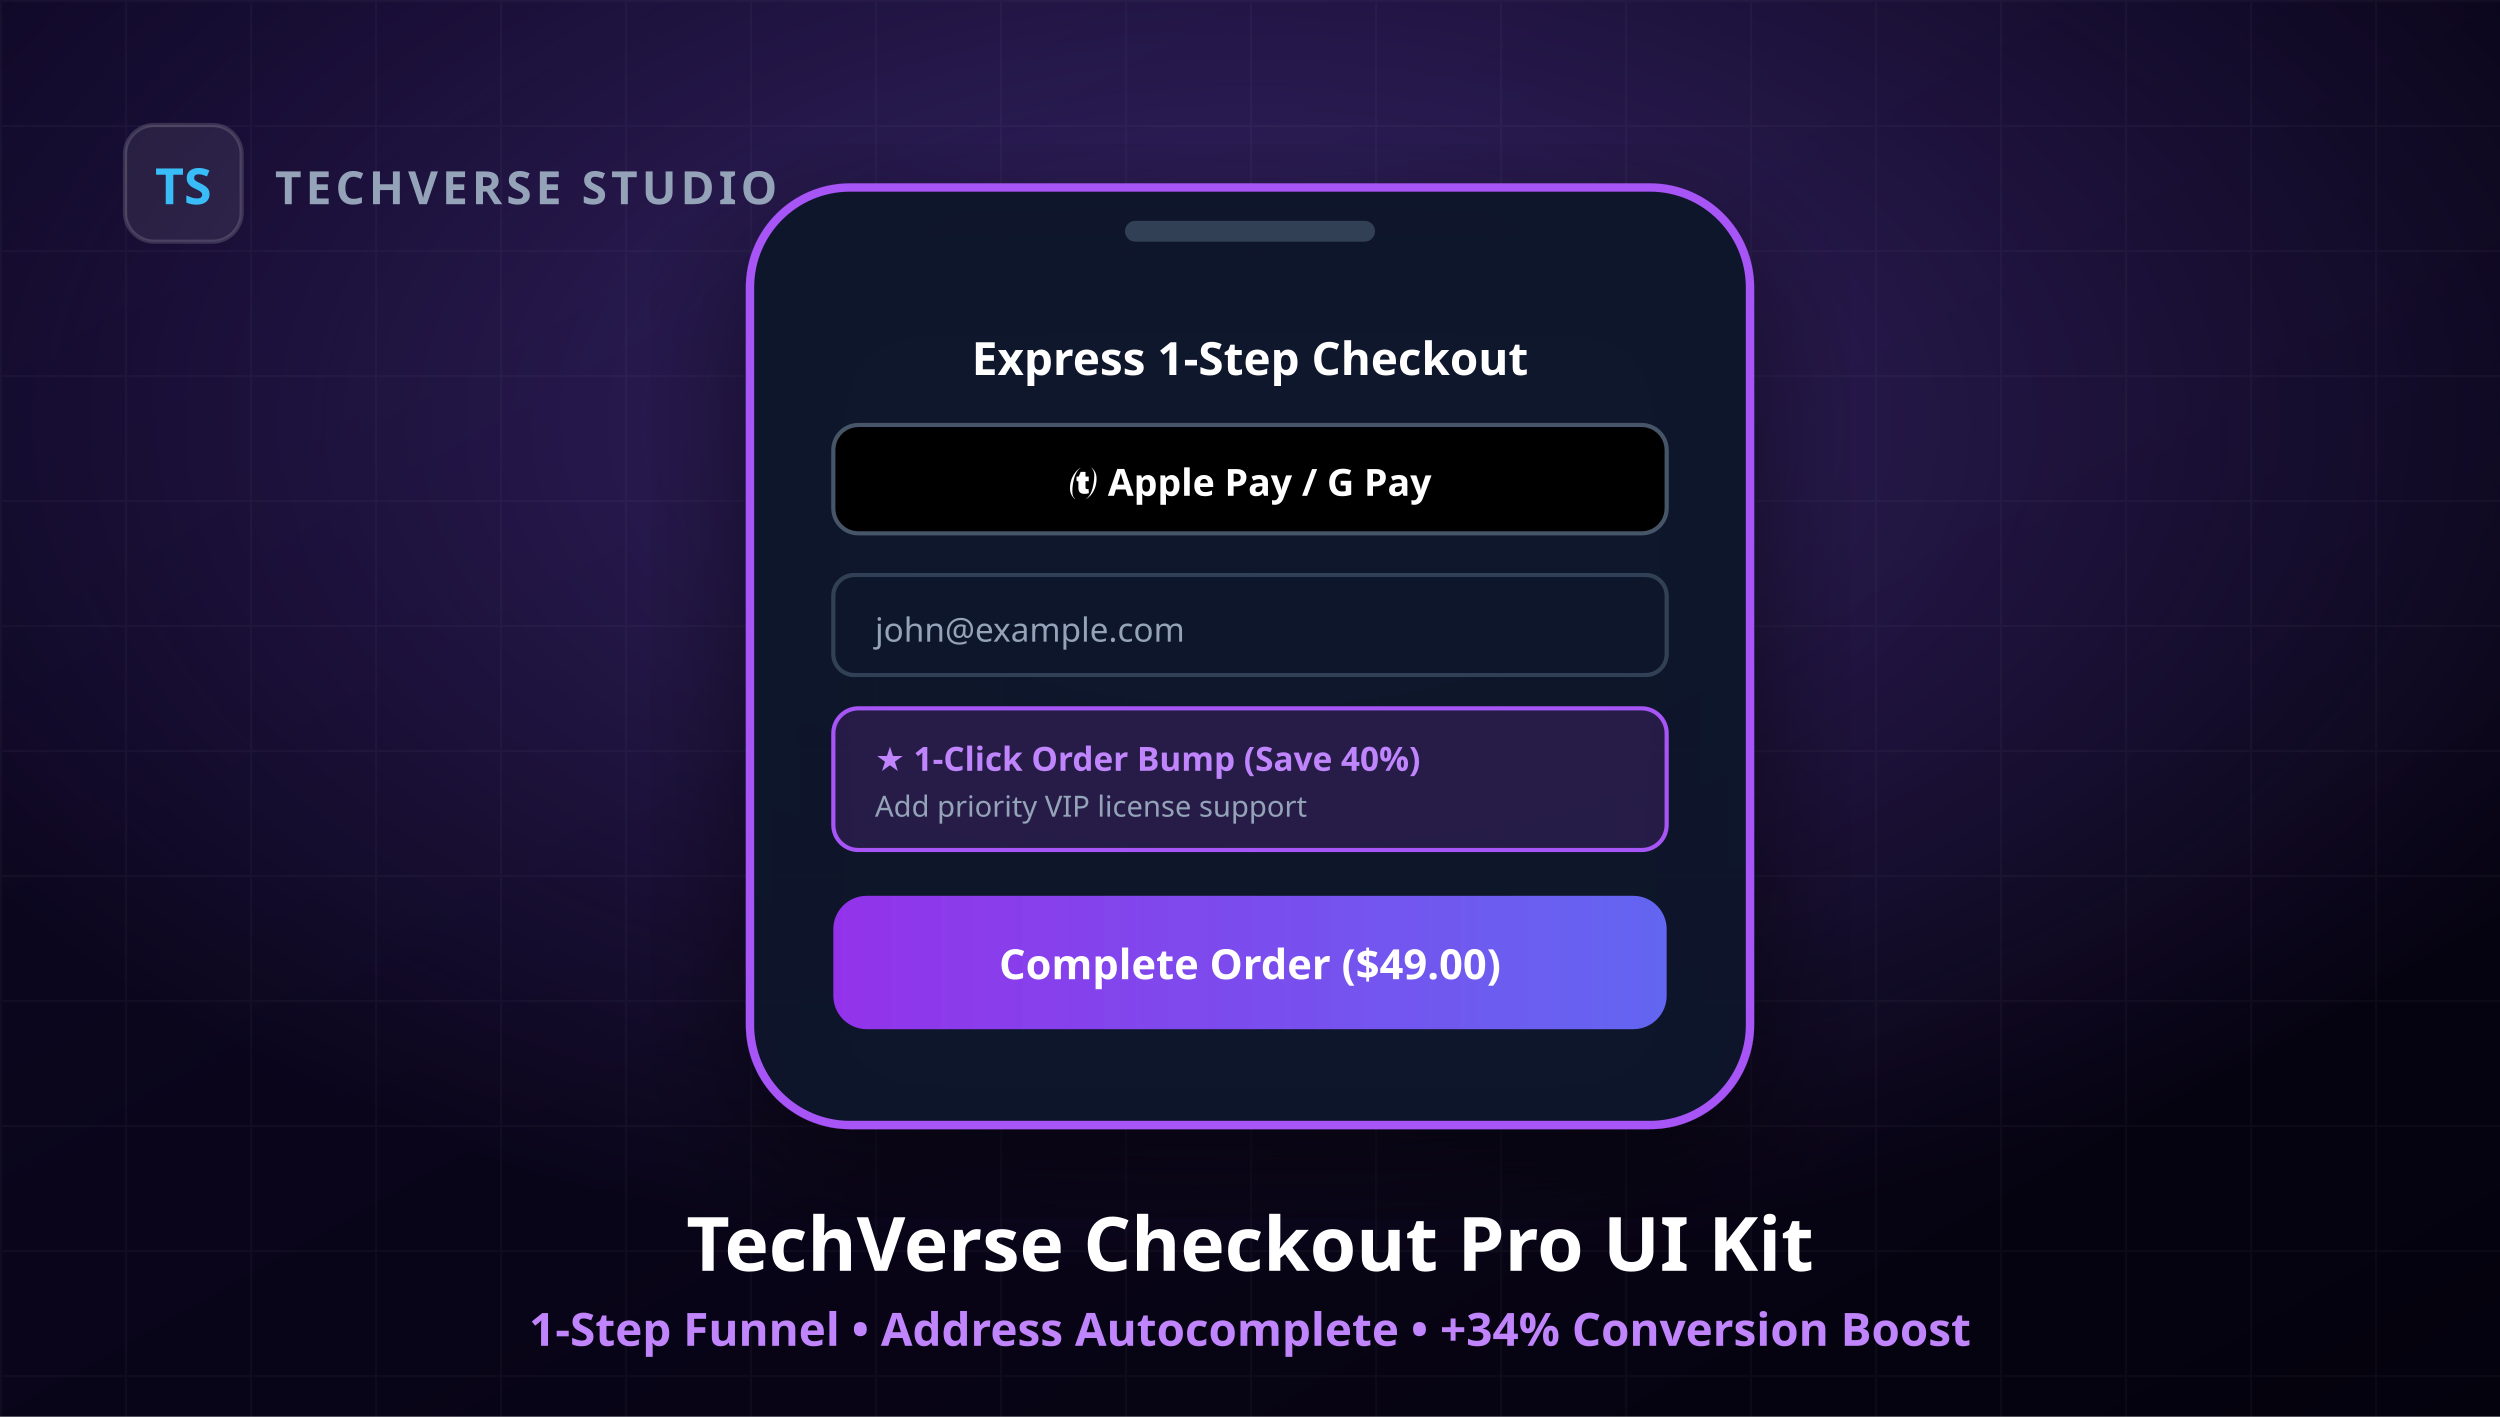
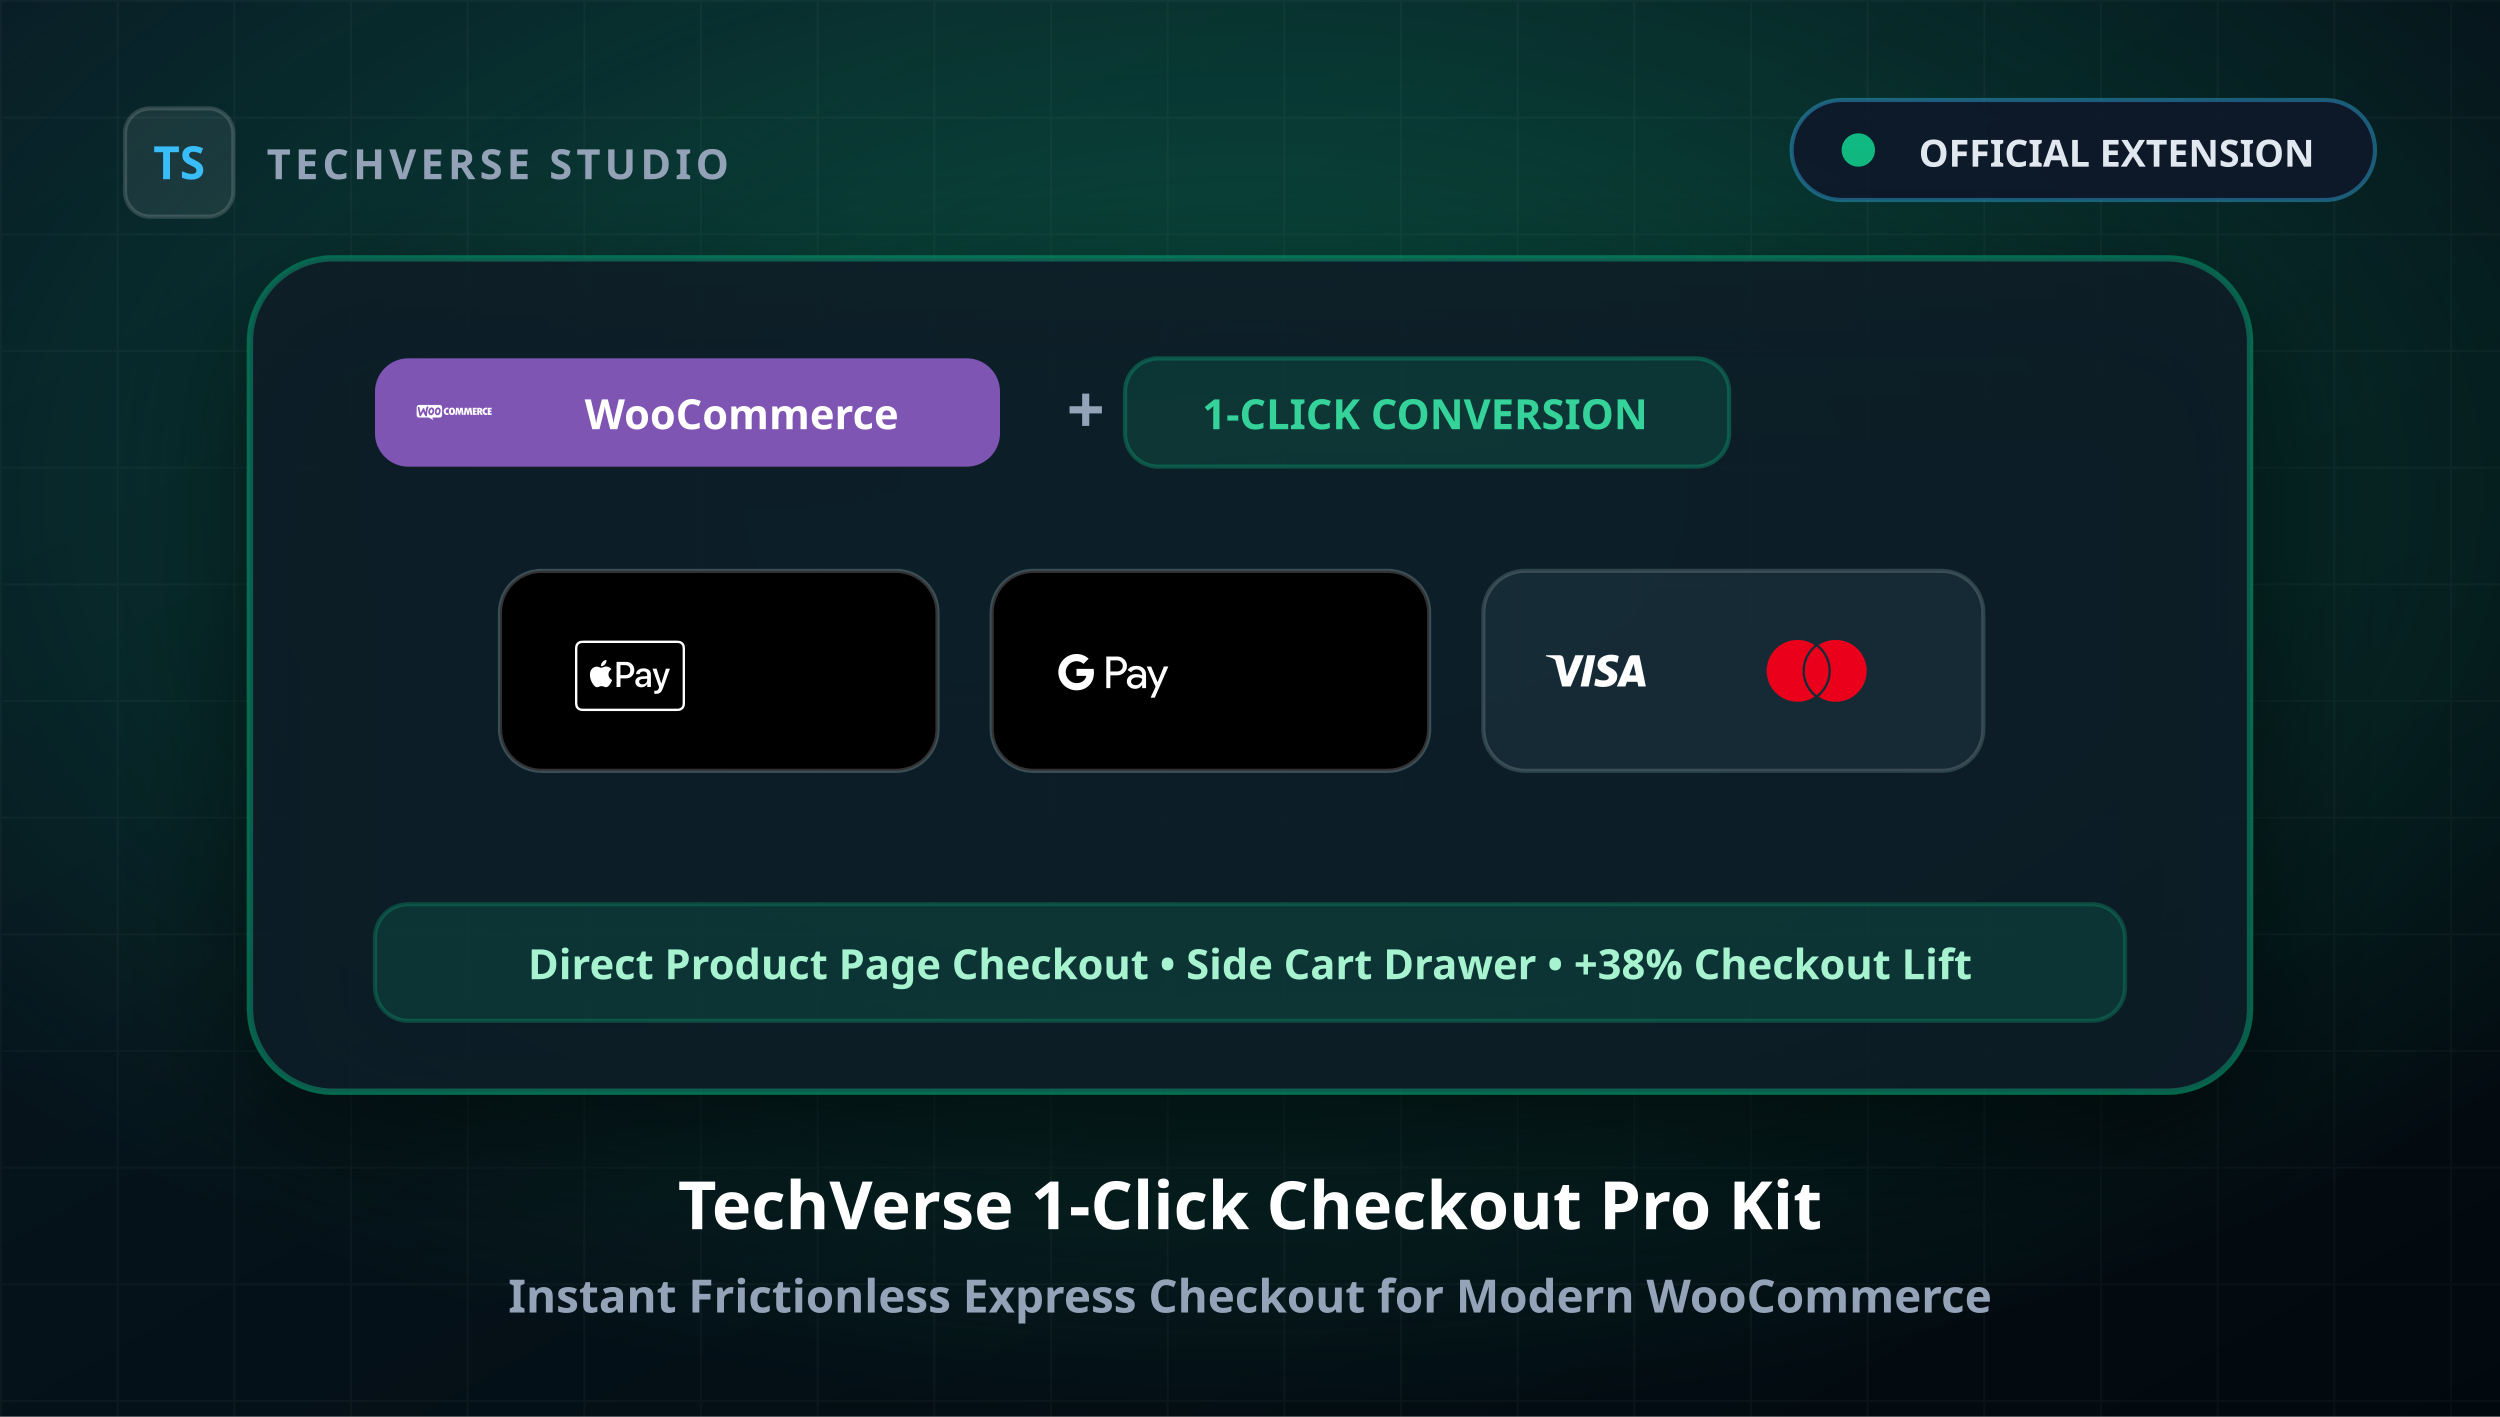
<svg xmlns="http://www.w3.org/2000/svg" viewBox="0 0 600 340" width="100%" height="100%">
  <defs>
-     <linearGradient id="bgGrad" x1="0%" y1="0%" x2="100%" y2="100%">
-       <stop offset="0%" stop-color="#0f0826" />
-       <stop offset="100%" stop-color="#04020d" />
+     <linearGradient id="bg_checkout_pro" x1="0%" y1="0%" x2="100%" y2="100%">
+       <stop offset="0%" stop-color="#081a24" />
+       <stop offset="100%" stop-color="#02090e" />
    </linearGradient>
-     <radialGradient id="glowGrad" cx="50%" cy="30%" r="60%">
-       <stop offset="0%" stop-color="#8b5cf6" stop-opacity="0.35" />
-       <stop offset="100%" stop-color="#8b5cf6" stop-opacity="0" />
+     <radialGradient id="glow_checkout_pro" cx="50%" cy="35%" r="65%">
+       <stop offset="0%" stop-color="#10b981" stop-opacity="0.38" />
+       <stop offset="100%" stop-color="#10b981" stop-opacity="0" />
    </radialGradient>
-     <pattern id="grid" width="30" height="30" patternUnits="userSpaceOnUse">
-       <path d="M 30 0 L 0 0 0 30" fill="none" stroke="rgba(255,255,255,0.03)" stroke-width="1" />
+     <pattern id="grid_checkout_pro" width="28" height="28" patternUnits="userSpaceOnUse">
+       <path d="M 28 0 L 0 0 0 28" fill="none" stroke="rgba(255,255,255,0.03)" stroke-width="1" />
    </pattern>
-     <filter id="shadow" x="-10%" y="-10%" width="120%" height="120%">
-       <feDropShadow dx="0" dy="12" stdDeviation="16" flood-color="rgba(0,0,0,0.6)" />
+     <filter id="shadow_checkout_pro" x="-20%" y="-20%" width="140%" height="140%">
+       <feDropShadow dx="0" dy="12" stdDeviation="16" flood-color="rgba(0,0,0,0.65)" />
    </filter>
-     <linearGradient id="checkoutBtnGrad" x1="0%" y1="0%" x2="100%" y2="0%">
-       <stop offset="0%" stop-color="#9333ea" />
-       <stop offset="100%" stop-color="#6366f1" />
-     </linearGradient>
  </defs>
-   <rect width="600" height="340" fill="url(#bgGrad)" />
-   <rect width="600" height="340" fill="url(#glowGrad)" />
-   <rect width="600" height="340" fill="url(#grid)" />
-   <g transform="translate(180, 45)" filter="url(#shadow)">
-     <rect width="240" height="225" rx="24" fill="rgba(15, 23, 42, 0.95)" stroke="#a855f7" stroke-width="2" />
-     <rect x="90" y="8" width="60" height="5" rx="2.5" fill="#334155" />
-     <g transform="translate(20, 25)">
-       <text x="100" y="20" fill="#ffffff" font-family="sans-serif" font-weight="800" font-size="11" text-anchor="middle">Express 1-Step Checkout</text>
-       <rect y="32" width="200" height="26" rx="6" fill="#000000" stroke="#475569" stroke-width="1" />
-       <text x="100" y="49" fill="#ffffff" font-family="sans-serif" font-weight="700" font-size="9" text-anchor="middle"> Apple Pay / G Pay</text>
-       <rect y="68" width="200" height="24" rx="5" fill="#0f172a" stroke="#334155" stroke-width="1" />
-       <text x="10" y="84" fill="#94a3b8" font-family="sans-serif" font-size="8">john@example.com</text>
-       <rect y="100" width="200" height="34" rx="6" fill="rgba(168, 85, 247, 0.15)" stroke="#a855f7" stroke-width="1" />
-       <text x="10" y="115" fill="#c084fc" font-family="sans-serif" font-weight="700" font-size="8">★ 1-Click Order Bump (Save 40%)</text>
-       <text x="10" y="126" fill="#94a3b8" font-family="sans-serif" font-size="7">Add priority VIP license support</text>
-       <rect y="145" width="200" height="32" rx="8" fill="url(#checkoutBtnGrad)" />
-       <text x="100" y="165" fill="#ffffff" font-family="sans-serif" font-weight="800" font-size="10" text-anchor="middle">Complete Order ($49.00)</text>
+   <rect width="600" height="340" fill="url(#bg_checkout_pro)" />
+   <rect width="600" height="340" fill="url(#glow_checkout_pro)" />
+   <rect width="600" height="340" fill="url(#grid_checkout_pro)" />
+   <g transform="translate(30, 26)">
+     <rect width="26" height="26" rx="6" fill="rgba(255,255,255,0.08)" stroke="rgba(255,255,255,0.15)" stroke-width="1" />
+     <text x="13" y="17" fill="#38bdf8" font-family="'Plus Jakarta Sans', sans-serif" font-weight="900" font-size="11" text-anchor="middle">TS</text>
+     <text x="34" y="17" fill="#94a3b8" font-family="'Plus Jakarta Sans', sans-serif" font-weight="800" font-size="10" letter-spacing="1">TECHVERSE STUDIO</text>
+   </g>
+   <g transform="translate(430, 24)">
+     <rect width="140" height="24" rx="12" fill="rgba(15, 23, 42, 0.85)" stroke="rgba(56, 189, 248, 0.4)" stroke-width="1" />
+     <circle cx="16" cy="12" r="4" fill="#10b981" />
+     <text x="78" y="16" fill="#e2e8f0" font-family="sans-serif" font-weight="800" font-size="9" text-anchor="middle">OFFICIAL EXTENSION</text>
+   </g>
+   <g transform="translate(60, 62)" filter="url(#shadow_checkout_pro)">
+     <rect width="480" height="200" rx="20" fill="rgba(10, 32, 44, 0.9)" stroke="rgba(16, 185, 129, 0.4)" stroke-width="1.5" />
+     <g transform="translate(30, 24)">
+       <rect width="150" height="26" rx="8" fill="#7f54b3" />
+       <g transform="translate(10, 4) scale(0.75)" fill="#ffffff">
+         <path d="M.754 9.58a.754.754 0 00-.754.758v2.525c0 .42.339.758.758.758h3.135l1.431.799-.326-.799h2.373a.757.757 0 00.758-.758v-2.525a.757.757 0 00-.758-.758H.754zm2.709.445h.03c.065.001.124.023.179.067a.26.26 0 01.103.19.29.29 0 01-.033.16c-.13.239-.236.64-.322 1.199-.083.541-.114.965-.094 1.267a.392.392 0 01-.039.219.213.213 0 01-.176.12c-.086.006-.177-.034-.263-.124-.31-.316-.555-.788-.735-1.416-.216.425-.375.744-.478.957-.196.376-.363.568-.502.578-.09.007-.166-.069-.233-.228-.17-.436-.352-1.277-.548-2.524a.297.297 0 01.054-.222c.047-.064.116-.095.21-.102.169-.013.265.065.288.238.103.695.217 1.284.336 1.766l.727-1.387c.066-.126.15-.192.25-.199.146-.01.237.083.273.28.083.441.188.817.315 1.136.086-.844.233-1.453.44-1.828a.255.255 0 01.218-.147zm1.293.36c.056 0 .116.006.18.02.232.05.411.177.53.386.107.18.161.395.161.654 0 .343-.087.654-.26.94-.2.332-.459.5-.781.5a.88.88 0 01-.18-.022.763.763 0 01-.531-.384 1.287 1.287 0 01-.158-.659c0-.342.085-.655.258-.937.202-.333.462-.498.78-.498zm2.084 0c.056 0 .116.006.18.02.236.05.411.177.53.386.107.18.16.395.16.654 0 .343-.086.654-.259.94-.2.332-.459.5-.781.5a.88.88 0 01-.18-.022.763.763 0 01-.531-.384 1.287 1.287 0 01-.16-.659c0-.342.087-.655.26-.937.202-.333.462-.498.78-.498zm4.437.047c-.305 0-.546.102-.718.304-.173.203-.256.49-.256.856 0 .395.086.697.256.906.17.21.418.316.744.316.315 0 .559-.107.728-.316.17-.21.256-.504.256-.883s-.087-.673-.26-.879c-.176-.202-.424-.304-.75-.304zm-1.466.002a1.13 1.13 0 00-.84.326c-.223.22-.332.499-.332.838 0 .362.108.658.328.88.22.223.505.336.861.336.103 0 .22-.016.346-.052v-.54c-.117.034-.216.051-.303.051a.545.545 0 01-.422-.177c-.106-.12-.16-.278-.16-.48 0-.19.053-.348.156-.468a.498.498 0 01.397-.181c.103 0 .212.015.332.049v-.537a1.394 1.394 0 00-.363-.045zm12.414 0a1.135 1.135 0 00-.84.326c-.223.22-.332.499-.332.838 0 .362.108.658.328.88.22.223.506.336.861.336.103 0 .22-.016.346-.052v-.54c-.116.034-.216.051-.303.051a.545.545 0 01-.422-.177c-.106-.12-.16-.278-.16-.48 0-.19.053-.348.156-.468a.498.498 0 01.397-.181c.103 0 .212.015.332.049v-.537a1.394 1.394 0 00-.363-.045zm-9.598.06l-.29 2.264h.579l.156-1.559.395 1.559h.412l.379-1.555.164 1.555h.603l-.304-2.264h-.791l-.12.508c-.03.13-.06.264-.087.4l-.067.352a29.97 29.97 0 00-.258-1.26h-.771zm2.768 0l-.29 2.264h.579l.156-1.559.396 1.559h.412l.375-1.555.165 1.555h.603l-.305-2.264h-.789l-.119.508c-.03.13-.06.264-.086.4l-.066.352c-.063-.352-.15-.771-.26-1.26h-.771zm3.988 0v2.264h.611v-1.031h.012l.494 1.03h.645l-.489-1.019a.61.61 0 00.37-.552.598.598 0 00-.25-.506c-.167-.123-.394-.186-.68-.186h-.713zm3.377 0v2.264H24v-.483h-.63v-.414h.54v-.468h-.54v-.416h.626v-.483H22.76zm-4.793.004v2.264h1.24v-.483h-.627v-.416h.541v-.468h-.54v-.415h.622v-.482h-1.236zm2.025.432c.146.003.25.025.313.072.063.046.091.12.091.227 0 .156-.135.236-.404.24v-.54zm-15.22.011c-.104 0-.205.069-.301.211a1.078 1.078 0 00-.2.639c0 .096.02.2.06.303.049.13.117.198.196.215.083.016.173-.02.27-.106.123-.11.205-.273.252-.492.016-.077.023-.16.023-.246 0-.097-.02-.2-.06-.303-.05-.13-.116-.198-.196-.215a.246.246 0 00-.045-.006zm2.083 0c-.103 0-.204.069-.3.211a1.078 1.078 0 00-.2.639c0 .096.02.2.06.303.049.13.117.198.196.215.083.016.173-.02.27-.106.123-.11.205-.273.252-.492.013-.077.023-.16.023-.246 0-.097-.02-.2-.06-.303-.05-.13-.116-.198-.196-.215a.246.246 0 00-.045-.006zm4.428.006c.233 0 .354.218.354.66-.004.273-.038.46-.098.553a.293.293 0 01-.262.139.266.266 0 01-.242-.139c-.056-.093-.084-.28-.084-.562 0-.436.11-.65.332-.65Z" />
+       </g>
+       <text x="88" y="17" fill="#ffffff" font-family="'Plus Jakarta Sans', sans-serif" font-weight="800" font-size="10" text-anchor="middle">WooCommerce</text>
+       <text x="166" y="18" fill="#94a3b8" font-family="sans-serif" font-weight="900" font-size="16">+</text>
+       <rect x="180" y="0" width="145" height="26" rx="8" fill="rgba(16, 185, 129, 0.15)" stroke="rgba(16, 185, 129, 0.3)" stroke-width="1" />
+       <text x="252" y="17" fill="#34d399" font-family="'Plus Jakarta Sans', sans-serif" font-weight="800" font-size="10" text-anchor="middle">1-CLICK CONVERSION</text>
+     </g>
+     <g transform="translate(60, 75)">
+       <g transform="translate(0, 0)">
+         <rect width="105" height="48" rx="10" fill="#000000" stroke="rgba(255,255,255,0.2)" />
+         <g transform="translate(18, 12) scale(1.1)" fill="#ffffff">
+           <path d="M2.15 4.318a42.16 42.16 0 0 0-.454.003c-.15.005-.303.013-.452.04a1.44 1.44 0 0 0-1.06.772c-.07.138-.114.278-.14.43-.028.148-.037.3-.04.45A10.2 10.2 0 0 0 0 6.222v11.557c0 .07.002.138.003.207.004.15.013.303.04.452.027.15.072.291.142.429a1.436 1.436 0 0 0 .63.63c.138.07.278.115.43.142.148.027.3.036.45.04l.208.003h20.194l.207-.003c.15-.004.303-.013.452-.04.15-.027.291-.071.428-.141a1.432 1.432 0 0 0 .631-.631c.07-.138.115-.278.141-.43.027-.148.036-.3.04-.45.002-.07.003-.138.003-.208l.001-.246V6.221c0-.07-.002-.138-.004-.207a2.995 2.995 0 0 0-.04-.452 1.446 1.446 0 0 0-1.2-1.201 3.022 3.022 0 0 0-.452-.04 10.448 10.448 0 0 0-.453-.003zm0 .512h19.942c.066 0 .131.002.197.003.115.004.25.01.375.032.109.02.2.05.287.094a.927.927 0 0 1 .407.407.997.997 0 0 1 .094.288c.022.123.028.258.031.374.002.065.003.13.003.197v11.552c0 .065 0 .13-.003.196-.003.115-.009.25-.032.375a.927.927 0 0 1-.5.693 1.002 1.002 0 0 1-.286.094 2.598 2.598 0 0 1-.373.032l-.2.003H1.906c-.066 0-.133-.002-.196-.003a2.61 2.61 0 0 1-.375-.032c-.109-.02-.2-.05-.288-.094a.918.918 0 0 1-.406-.407 1.006 1.006 0 0 1-.094-.288 2.531 2.531 0 0 1-.032-.373 9.588 9.588 0 0 1-.002-.197V6.224c0-.065 0-.131.002-.197.004-.114.01-.248.032-.375.02-.108.05-.199.094-.287a.925.925 0 0 1 .407-.406 1.03 1.03 0 0 1 .287-.094c.125-.022.26-.029.375-.032.065-.002.131-.002.196-.003zm4.71 3.7c-.3.016-.668.199-.88.456-.191.22-.36.58-.316.918.338.03.675-.169.888-.418.205-.258.345-.603.308-.955zm2.207.42v5.493h.852v-1.877h1.18c1.078 0 1.835-.739 1.835-1.812 0-1.07-.742-1.805-1.808-1.805zm.852.719h.982c.739 0 1.161.396 1.161 1.089 0 .692-.422 1.092-1.164 1.092h-.979zm-3.154.3c-.45.01-.83.28-1.05.28-.235 0-.593-.264-.981-.257a1.446 1.446 0 0 0-1.23.747c-.527.908-.139 2.255.374 2.995.249.366.549.769.944.754.373-.014.52-.242.973-.242.454 0 .586.242.98.235.41-.007.667-.366.915-.733.286-.417.403-.82.41-.841-.007-.008-.79-.308-.797-1.209-.008-.754.615-1.113.644-1.135-.352-.52-.9-.578-1.09-.593a1.123 1.123 0 0 0-.092-.002zm8.204.397c-.99 0-1.606.533-1.652 1.256h.777c.072-.358.369-.586.845-.586.502 0 .803.266.803.711v.309l-1.097.064c-.951.054-1.488.484-1.488 1.184 0 .72.548 1.207 1.332 1.207.526 0 1.032-.281 1.264-.727h.019v.659h.788v-2.76c0-.803-.62-1.317-1.591-1.317zm1.94.072l1.446 4.009c0 .003-.073.24-.073.247-.125.41-.33.571-.711.571-.069 0-.206 0-.267-.015v.666c.06.011.267.019.335.019.83 0 1.226-.312 1.568-1.283l1.5-4.214h-.868l-1.012 3.259h-.015l-1.013-3.26zm-1.167 2.189v.316c0 .521-.45.917-1.024.917-.442 0-.731-.228-.731-.579 0-.342.278-.56.769-.593z" />
+         </g>
+       </g>
+       <g transform="translate(118, 0)">
+         <rect width="105" height="48" rx="10" fill="#000000" stroke="rgba(255,255,255,0.2)" />
+         <g transform="translate(16, 12) scale(1.1)" fill="#ffffff">
+           <path d="M3.963 7.235A3.963 3.963 0 00.422 9.419a3.963 3.963 0 000 3.559 3.963 3.963 0 003.541 2.184c1.07 0 1.97-.352 2.627-.957.748-.69 1.18-1.71 1.18-2.916a4.722 4.722 0 00-.07-.806H3.964v1.526h2.14a1.835 1.835 0 01-.79 1.205c-.356.241-.814.379-1.35.379-1.034 0-1.911-.697-2.225-1.636a2.375 2.375 0 010-1.517c.314-.94 1.191-1.636 2.225-1.636a2.152 2.152 0 011.52.594l1.132-1.13a3.808 3.808 0 00-2.652-1.033zm6.501.55v6.9h.886V11.89h1.465c.603 0 1.11-.196 1.522-.588a1.911 1.911 0 00.635-1.464 1.92 1.92 0 00-.635-1.456 2.125 2.125 0 00-1.522-.598zm2.427.85a1.156 1.156 0 01.823.365 1.176 1.176 0 010 1.686 1.171 1.171 0 01-.877.357H11.35V8.635h1.487a1.156 1.156 0 01.054 0zm4.124 1.175c-.842 0-1.477.308-1.907.925l.781.491c.288-.417.68-.626 1.175-.626a1.255 1.255 0 01.856.323 1.009 1.009 0 01.366.785v.202c-.34-.193-.774-.289-1.3-.289-.617 0-1.11.145-1.479.434-.37.288-.554.677-.554 1.165a1.476 1.476 0 00.525 1.156c.35.308.785.463 1.305.463.61 0 1.098-.27 1.465-.81h.038v.655h.848v-2.909c0-.61-.19-1.09-.568-1.44-.38-.35-.896-.525-1.551-.525zm2.263.154l1.946 4.422-1.098 2.38h.915L24 9.963h-.965l-1.368 3.391h-.02l-1.406-3.39zm-2.146 2.368c.494 0 .88.11 1.156.33 0 .372-.147.696-.44.973a1.413 1.413 0 01-.997.414 1.081 1.081 0 01-.69-.232.708.708 0 01-.293-.578c0-.257.12-.47.363-.647.24-.173.54-.26.9-.26Z" />
+         </g>
+       </g>
+       <g transform="translate(236, 0)">
+         <rect width="120" height="48" rx="10" fill="rgba(255,255,255,0.06)" stroke="rgba(255,255,255,0.15)" />
+         <g transform="translate(15, 12) scale(1.0)" fill="#ffffff">
+           <path d="M9.112 8.262L5.97 15.758H3.92L2.374 9.775c-.094-.368-.175-.503-.461-.658C1.447 8.864.677 8.627 0 8.479l.046-.217h3.3a.904.904 0 01.894.764l.817 4.338 2.018-5.102zm8.033 5.049c.008-1.979-2.736-2.088-2.717-2.972.006-.269.262-.555.822-.628a3.66 3.66 0 011.913.336l.34-1.59a5.207 5.207 0 00-1.814-.333c-1.917 0-3.266 1.02-3.278 2.479-.012 1.079.963 1.68 1.698 2.04.756.367 1.01.603 1.006.931-.005.504-.602.725-1.16.734-.975.015-1.54-.263-1.992-.473l-.351 1.642c.453.208 1.289.39 2.156.398 2.037 0 3.37-1.006 3.377-2.564m5.061 2.447H24l-1.565-7.496h-1.656a.883.883 0 00-.826.55l-2.909 6.946h2.036l.405-1.12h2.488zm-2.163-2.656l1.02-2.815.588 2.815zm-8.16-4.84l-1.603 7.496H8.34l1.605-7.496z" />
+         </g>
+         <g transform="translate(68, 12) scale(1.0)" fill="#eb001b">
+           <path d="M11.343 18.031c.058.049.12.098.181.146-1.177.783-2.59 1.238-4.107 1.238C3.32 19.416 0 16.096 0 12c0-4.095 3.32-7.416 7.416-7.416 1.518 0 2.931.456 4.105 1.238-.06.051-.12.098-.165.15C9.6 7.489 8.595 9.688 8.595 12c0 2.311 1.001 4.51 2.748 6.031zm5.241-13.447c-1.52 0-2.931.456-4.105 1.238.06.051.12.098.165.15C14.4 7.489 15.405 9.688 15.405 12c0 2.31-1.001 4.507-2.748 6.031-.058.049-.12.098-.181.146 1.177.783 2.588 1.238 4.107 1.238C20.68 19.416 24 16.096 24 12c0-4.094-3.32-7.416-7.416-7.416zM12 6.174c-.096.075-.189.15-.28.231C10.156 7.764 9.169 9.765 9.169 12c0 2.236.987 4.236 2.551 5.595.09.08.185.158.28.232.096-.074.189-.152.28-.232 1.563-1.359 2.551-3.359 2.551-5.595 0-2.235-.987-4.236-2.551-5.595-.09-.08-.184-.156-.28-.231z" />
+         </g>
+       </g>
+     </g>
+     <g transform="translate(30, 155)">
+       <rect width="420" height="28" rx="8" fill="rgba(16, 185, 129, 0.15)" stroke="rgba(16, 185, 129, 0.25)" stroke-width="1" />
+       <text x="210" y="18" fill="#a7f3d0" font-family="'Plus Jakarta Sans', sans-serif" font-weight="700" font-size="10" text-anchor="middle">
+           Direct Product Page Checkout • Side Cart Drawer • +38% Checkout Lift
+         </text>
    </g>
  </g>
-   <g transform="translate(300, 305)" text-anchor="middle">
-     <text x="0" y="0" fill="#ffffff" font-family="'Plus Jakarta Sans', sans-serif" font-weight="900" font-size="18">TechVerse Checkout Pro UI Kit</text>
-     <text x="0" y="18" fill="#c084fc" font-family="'Plus Jakarta Sans', sans-serif" font-weight="700" font-size="11">1-Step Funnel • Address Autocomplete • +34% Conversion Boost</text>
-   </g>
-   <g transform="translate(30, 30)">
-     <rect width="28" height="28" rx="7" fill="rgba(255,255,255,0.08)" stroke="rgba(255,255,255,0.15)" stroke-width="1" />
-     <text x="14" y="19" fill="#38bdf8" font-family="'Plus Jakarta Sans', sans-serif" font-weight="900" font-size="12" text-anchor="middle">TS</text>
-     <text x="36" y="19" fill="#94a3b8" font-family="'Plus Jakarta Sans', sans-serif" font-weight="700" font-size="11" letter-spacing="1">TECHVERSE STUDIO</text>
-   </g>
+   <text x="300" y="295" fill="#ffffff" font-family="'Plus Jakarta Sans', sans-serif" font-weight="900" font-size="16" text-anchor="middle">
+       TechVerse 1-Click Checkout Pro Kit
+     </text>
+   <text x="300" y="315" fill="#94a3b8" font-family="'Plus Jakarta Sans', sans-serif" font-weight="700" font-size="11" text-anchor="middle">
+       Instant Frictionless Express Checkout for Modern WooCommerce
+     </text>
</svg>
